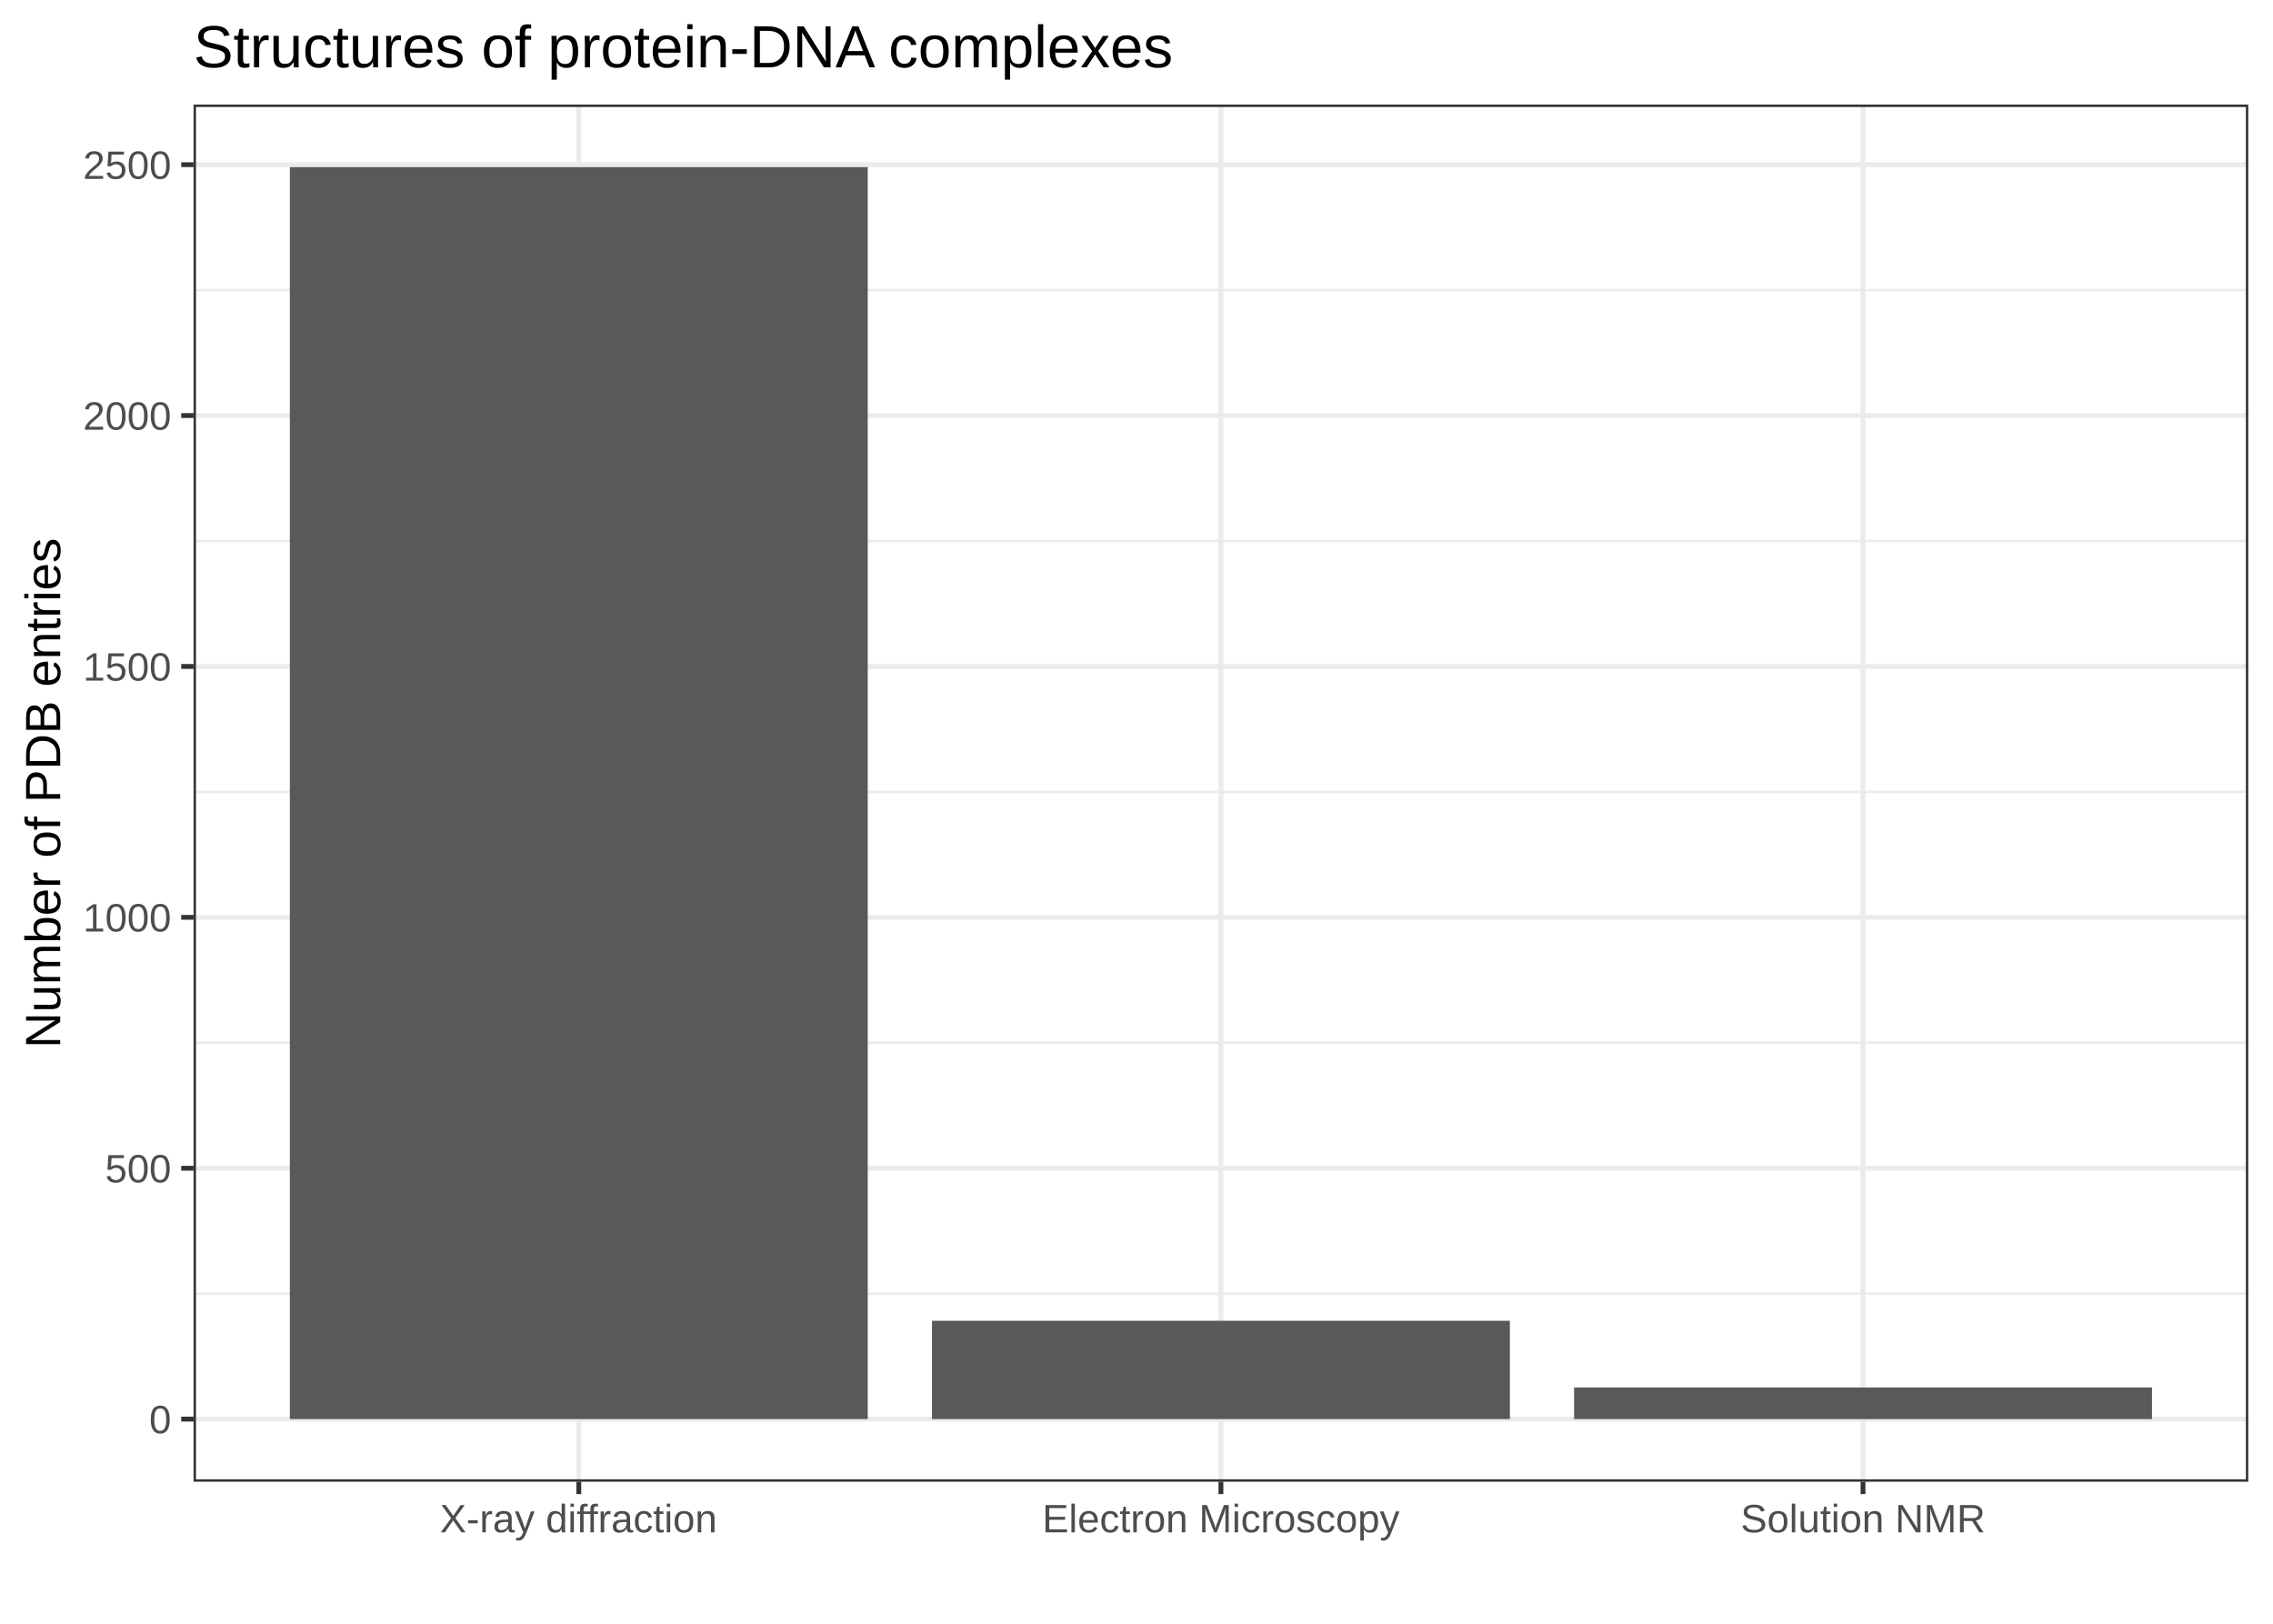
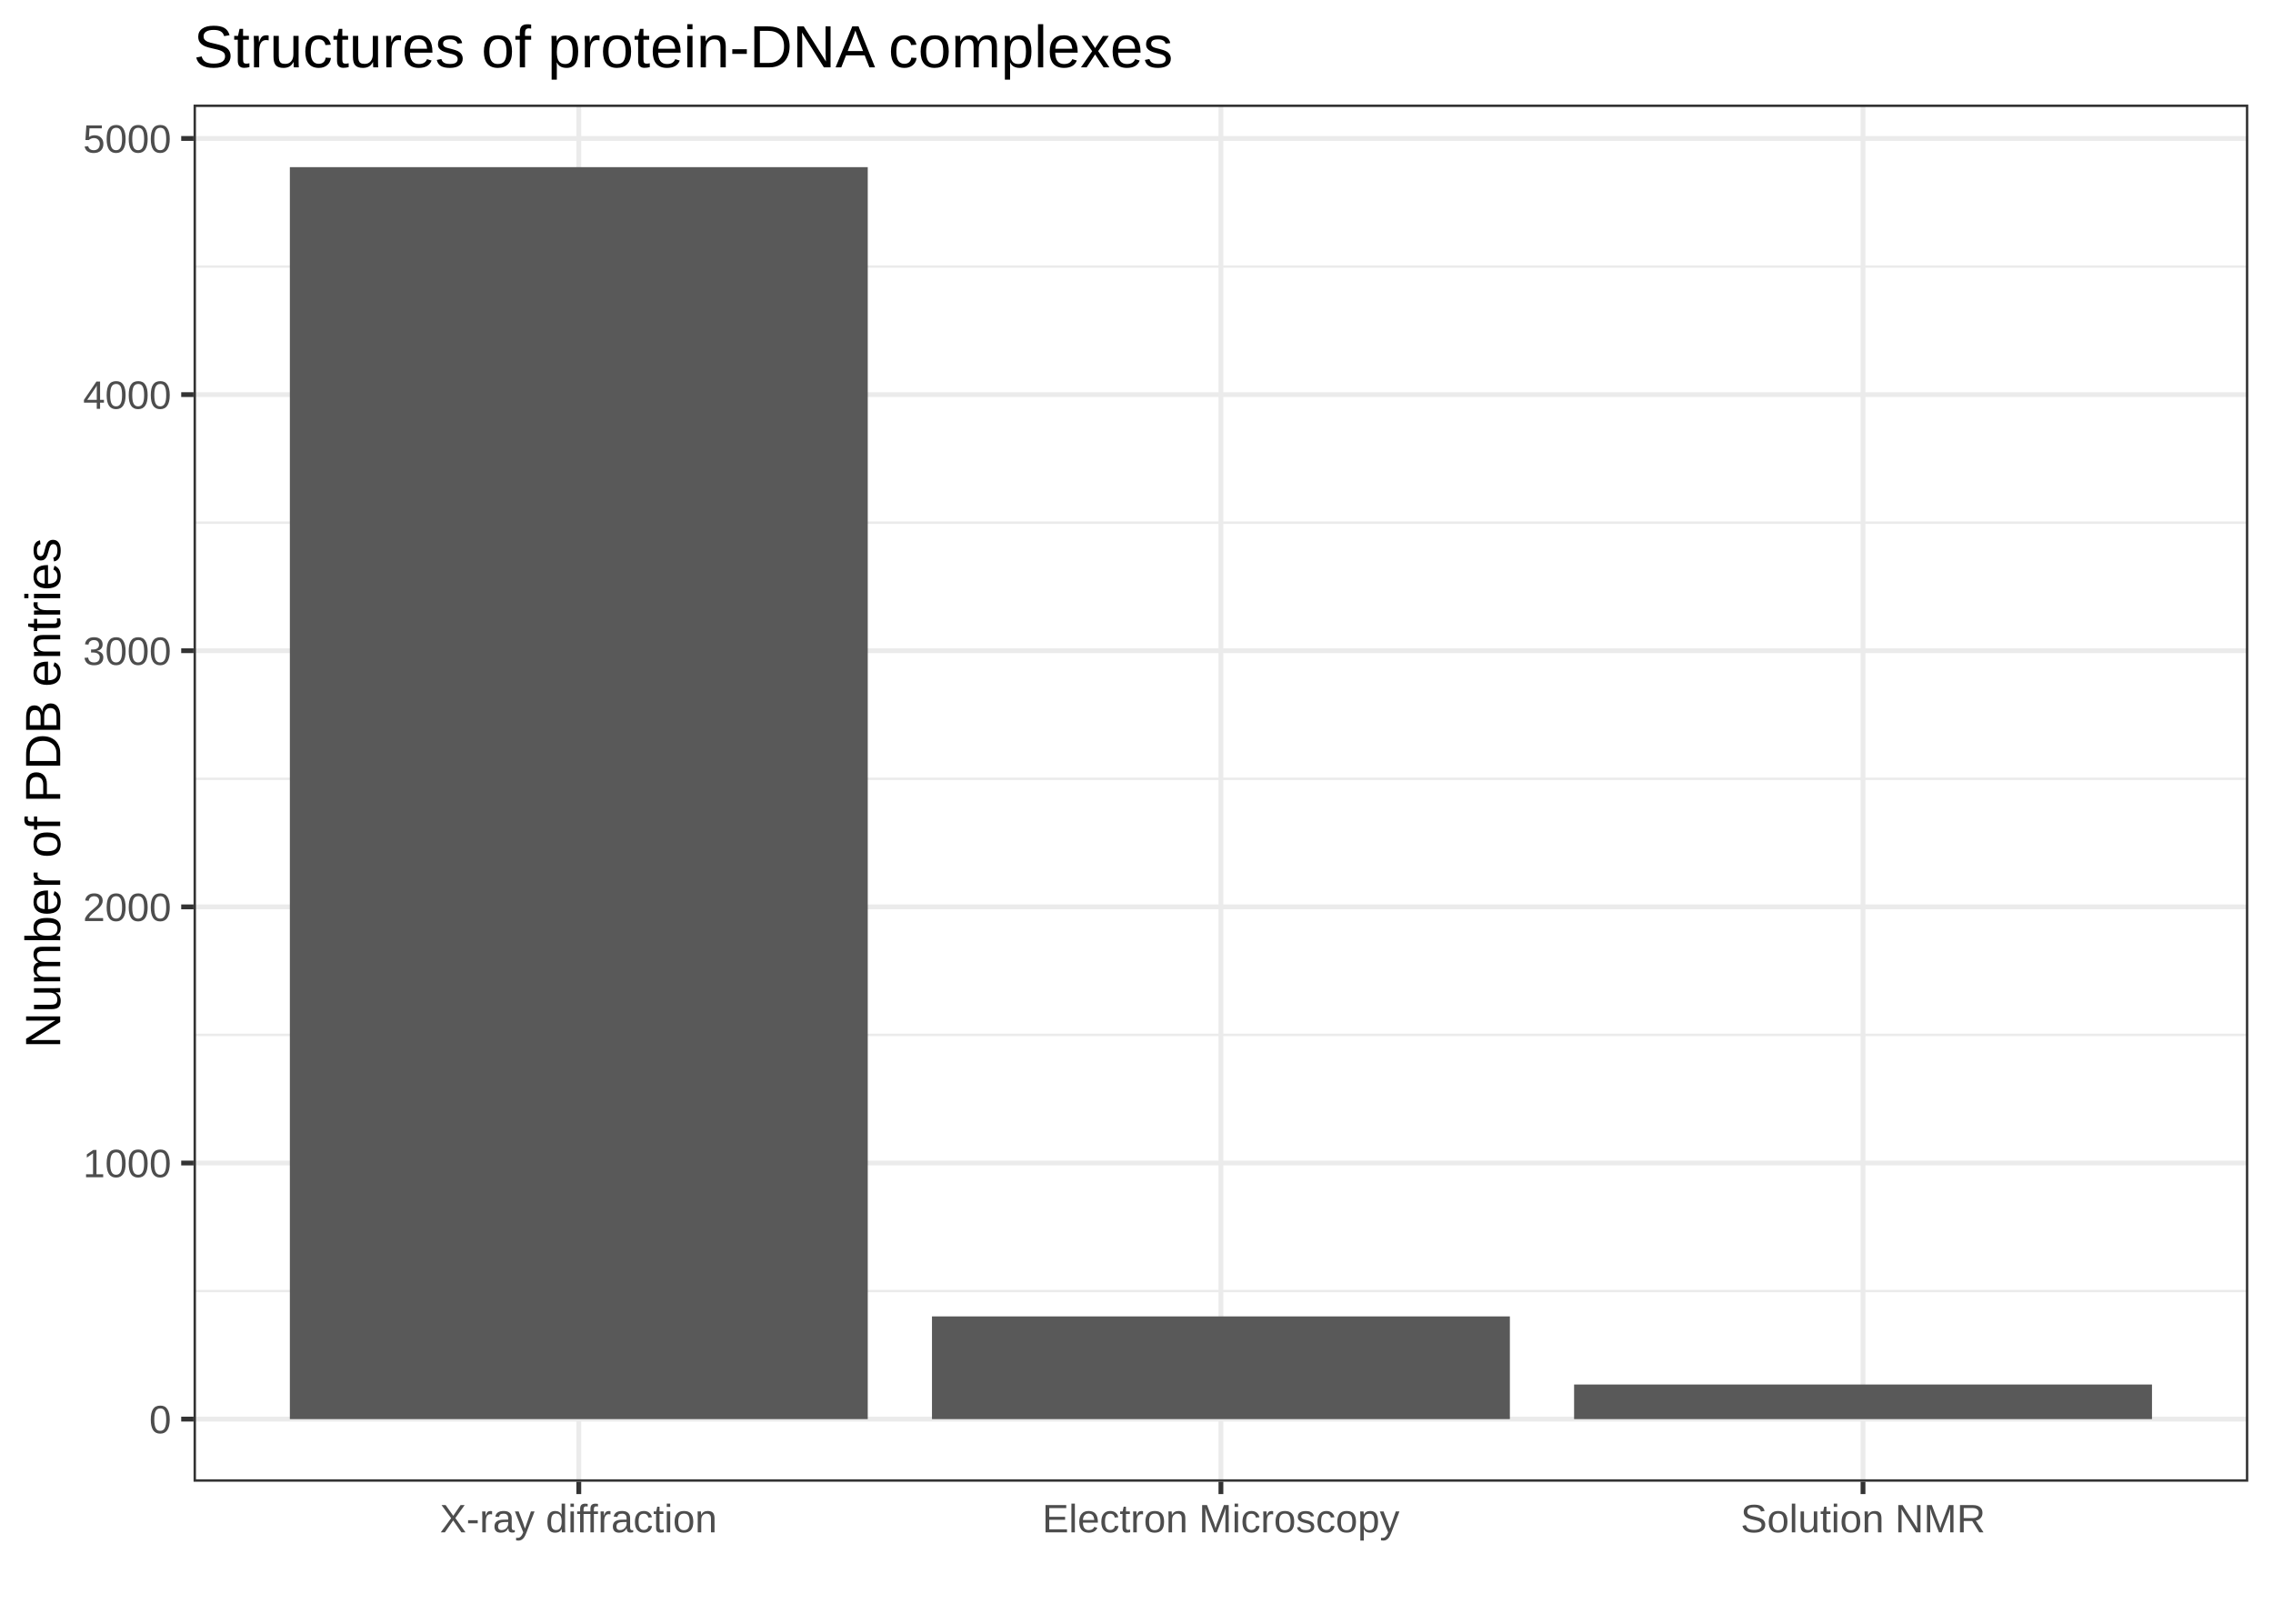
<svg xmlns="http://www.w3.org/2000/svg" viewBox="0 0 504.00 360.00">
  <defs>
    <style type="text/css">
    line, polyline, polygon, path, rect, circle {
      fill: none;
      stroke: #000000;
      stroke-linecap: round;
      stroke-linejoin: round;
      stroke-miterlimit: 10.00;
    }
  </style>
  </defs>
  <rect width="100%" height="100%" style="stroke: none; fill: #FFFFFF;" />
  <rect x="-0" y="0" width="504.00" height="360.00" style="stroke-width: 1.07; stroke: #FFFFFF; fill: #FFFFFF;" />
  <defs>
    <clipPath id="cpNDIuOTJ8NDk4LjUyfDMyOC41MXwyMy4xOQ==">
      <rect x="42.92" y="23.19" width="455.60" height="305.32" />
    </clipPath>
  </defs>
  <rect x="42.92" y="23.19" width="455.60" height="305.32" style="stroke-width: 1.07; stroke: none; fill: #FFFFFF;" clip-path="url(#cpNDIuOTJ8NDk4LjUyfDMyOC41MXwyMy4xOQ==)" />
-   <polyline points="42.92,286.82 498.52,286.82 " style="stroke-width: 0.53; stroke: #EBEBEB; stroke-linecap: butt;" clip-path="url(#cpNDIuOTJ8NDk4LjUyfDMyOC41MXwyMy4xOQ==)" />
-   <polyline points="42.92,231.19 498.52,231.19 " style="stroke-width: 0.53; stroke: #EBEBEB; stroke-linecap: butt;" clip-path="url(#cpNDIuOTJ8NDk4LjUyfDMyOC41MXwyMy4xOQ==)" />
-   <polyline points="42.92,175.57 498.52,175.57 " style="stroke-width: 0.53; stroke: #EBEBEB; stroke-linecap: butt;" clip-path="url(#cpNDIuOTJ8NDk4LjUyfDMyOC41MXwyMy4xOQ==)" />
-   <polyline points="42.92,119.94 498.52,119.94 " style="stroke-width: 0.53; stroke: #EBEBEB; stroke-linecap: butt;" clip-path="url(#cpNDIuOTJ8NDk4LjUyfDMyOC41MXwyMy4xOQ==)" />
-   <polyline points="42.92,64.32 498.52,64.32 " style="stroke-width: 0.53; stroke: #EBEBEB; stroke-linecap: butt;" clip-path="url(#cpNDIuOTJ8NDk4LjUyfDMyOC41MXwyMy4xOQ==)" />
+   <polyline points="42.92,286.24 498.52,286.24 " style="stroke-width: 0.53; stroke: #EBEBEB; stroke-linecap: butt;" clip-path="url(#cpNDIuOTJ8NDk4LjUyfDMyOC41MXwyMy4xOQ==)" />
+   <polyline points="42.92,229.45 498.52,229.45 " style="stroke-width: 0.53; stroke: #EBEBEB; stroke-linecap: butt;" clip-path="url(#cpNDIuOTJ8NDk4LjUyfDMyOC41MXwyMy4xOQ==)" />
+   <polyline points="42.92,172.67 498.52,172.67 " style="stroke-width: 0.53; stroke: #EBEBEB; stroke-linecap: butt;" clip-path="url(#cpNDIuOTJ8NDk4LjUyfDMyOC41MXwyMy4xOQ==)" />
+   <polyline points="42.92,115.88 498.52,115.88 " style="stroke-width: 0.53; stroke: #EBEBEB; stroke-linecap: butt;" clip-path="url(#cpNDIuOTJ8NDk4LjUyfDMyOC41MXwyMy4xOQ==)" />
+   <polyline points="42.92,59.10 498.52,59.10 " style="stroke-width: 0.53; stroke: #EBEBEB; stroke-linecap: butt;" clip-path="url(#cpNDIuOTJ8NDk4LjUyfDMyOC41MXwyMy4xOQ==)" />
  <polyline points="42.92,314.63 498.52,314.63 " style="stroke-width: 1.07; stroke: #EBEBEB; stroke-linecap: butt;" clip-path="url(#cpNDIuOTJ8NDk4LjUyfDMyOC41MXwyMy4xOQ==)" />
-   <polyline points="42.92,259.01 498.52,259.01 " style="stroke-width: 1.07; stroke: #EBEBEB; stroke-linecap: butt;" clip-path="url(#cpNDIuOTJ8NDk4LjUyfDMyOC41MXwyMy4xOQ==)" />
-   <polyline points="42.92,203.38 498.52,203.38 " style="stroke-width: 1.07; stroke: #EBEBEB; stroke-linecap: butt;" clip-path="url(#cpNDIuOTJ8NDk4LjUyfDMyOC41MXwyMy4xOQ==)" />
-   <polyline points="42.92,147.76 498.52,147.76 " style="stroke-width: 1.07; stroke: #EBEBEB; stroke-linecap: butt;" clip-path="url(#cpNDIuOTJ8NDk4LjUyfDMyOC41MXwyMy4xOQ==)" />
-   <polyline points="42.92,92.13 498.52,92.13 " style="stroke-width: 1.07; stroke: #EBEBEB; stroke-linecap: butt;" clip-path="url(#cpNDIuOTJ8NDk4LjUyfDMyOC41MXwyMy4xOQ==)" />
-   <polyline points="42.92,36.51 498.52,36.51 " style="stroke-width: 1.07; stroke: #EBEBEB; stroke-linecap: butt;" clip-path="url(#cpNDIuOTJ8NDk4LjUyfDMyOC41MXwyMy4xOQ==)" />
+   <polyline points="42.92,257.85 498.52,257.85 " style="stroke-width: 1.07; stroke: #EBEBEB; stroke-linecap: butt;" clip-path="url(#cpNDIuOTJ8NDk4LjUyfDMyOC41MXwyMy4xOQ==)" />
+   <polyline points="42.92,201.06 498.52,201.06 " style="stroke-width: 1.07; stroke: #EBEBEB; stroke-linecap: butt;" clip-path="url(#cpNDIuOTJ8NDk4LjUyfDMyOC41MXwyMy4xOQ==)" />
+   <polyline points="42.92,144.27 498.52,144.27 " style="stroke-width: 1.07; stroke: #EBEBEB; stroke-linecap: butt;" clip-path="url(#cpNDIuOTJ8NDk4LjUyfDMyOC41MXwyMy4xOQ==)" />
+   <polyline points="42.92,87.49 498.52,87.49 " style="stroke-width: 1.07; stroke: #EBEBEB; stroke-linecap: butt;" clip-path="url(#cpNDIuOTJ8NDk4LjUyfDMyOC41MXwyMy4xOQ==)" />
+   <polyline points="42.92,30.70 498.52,30.70 " style="stroke-width: 1.07; stroke: #EBEBEB; stroke-linecap: butt;" clip-path="url(#cpNDIuOTJ8NDk4LjUyfDMyOC41MXwyMy4xOQ==)" />
  <polyline points="128.34,328.51 128.34,23.19 " style="stroke-width: 1.07; stroke: #EBEBEB; stroke-linecap: butt;" clip-path="url(#cpNDIuOTJ8NDk4LjUyfDMyOC41MXwyMy4xOQ==)" />
  <polyline points="270.72,328.51 270.72,23.19 " style="stroke-width: 1.07; stroke: #EBEBEB; stroke-linecap: butt;" clip-path="url(#cpNDIuOTJ8NDk4LjUyfDMyOC41MXwyMy4xOQ==)" />
  <polyline points="413.09,328.51 413.09,23.19 " style="stroke-width: 1.07; stroke: #EBEBEB; stroke-linecap: butt;" clip-path="url(#cpNDIuOTJ8NDk4LjUyfDMyOC41MXwyMy4xOQ==)" />
  <rect x="64.27" y="37.06" width="128.14" height="277.57" style="stroke-width: 1.07; stroke: none; stroke-linecap: square; stroke-linejoin: miter; fill: #595959;" clip-path="url(#cpNDIuOTJ8NDk4LjUyfDMyOC41MXwyMy4xOQ==)" />
-   <rect x="206.65" y="292.83" width="128.14" height="21.80" style="stroke-width: 1.07; stroke: none; stroke-linecap: square; stroke-linejoin: miter; fill: #595959;" clip-path="url(#cpNDIuOTJ8NDk4LjUyfDMyOC41MXwyMy4xOQ==)" />
-   <rect x="349.03" y="307.62" width="128.14" height="7.01" style="stroke-width: 1.07; stroke: none; stroke-linecap: square; stroke-linejoin: miter; fill: #595959;" clip-path="url(#cpNDIuOTJ8NDk4LjUyfDMyOC41MXwyMy4xOQ==)" />
+   <rect x="206.65" y="291.86" width="128.14" height="22.77" style="stroke-width: 1.07; stroke: none; stroke-linecap: square; stroke-linejoin: miter; fill: #595959;" clip-path="url(#cpNDIuOTJ8NDk4LjUyfDMyOC41MXwyMy4xOQ==)" />
+   <rect x="349.03" y="306.96" width="128.14" height="7.67" style="stroke-width: 1.07; stroke: none; stroke-linecap: square; stroke-linejoin: miter; fill: #595959;" clip-path="url(#cpNDIuOTJ8NDk4LjUyfDMyOC41MXwyMy4xOQ==)" />
  <rect x="42.92" y="23.19" width="455.60" height="305.32" style="stroke-width: 1.07; stroke: #333333;" clip-path="url(#cpNDIuOTJ8NDk4LjUyfDMyOC41MXwyMy4xOQ==)" />
  <defs>
    <clipPath id="cpMC4wMHw1MDQuMDB8MzYwLjAwfDAuMDA=">
      <rect x="0.00" y="0.00" width="504.00" height="360.00" />
    </clipPath>
  </defs>
  <g clip-path="url(#cpMC4wMHw1MDQuMDB8MzYwLjAwfDAuMDA=)">
    <text x="33.09" y="317.78" style="font-size: 8.80px; fill: #4D4D4D; font-family: Arial;" textLength="4.89px" lengthAdjust="spacingAndGlyphs">0</text>
  </g>
  <g clip-path="url(#cpMC4wMHw1MDQuMDB8MzYwLjAwfDAuMDA=)">
-     <text x="23.30" y="262.16" style="font-size: 8.80px; fill: #4D4D4D; font-family: Arial;" textLength="14.68px" lengthAdjust="spacingAndGlyphs">500</text>
+     <text x="18.41" y="261.00" style="font-size: 8.80px; fill: #4D4D4D; font-family: Arial;" textLength="19.58px" lengthAdjust="spacingAndGlyphs">1000</text>
  </g>
  <g clip-path="url(#cpMC4wMHw1MDQuMDB8MzYwLjAwfDAuMDA=)">
-     <text x="18.41" y="206.53" style="font-size: 8.80px; fill: #4D4D4D; font-family: Arial;" textLength="19.58px" lengthAdjust="spacingAndGlyphs">1000</text>
+     <text x="18.41" y="204.21" style="font-size: 8.80px; fill: #4D4D4D; font-family: Arial;" textLength="19.58px" lengthAdjust="spacingAndGlyphs">2000</text>
  </g>
  <g clip-path="url(#cpMC4wMHw1MDQuMDB8MzYwLjAwfDAuMDA=)">
-     <text x="18.41" y="150.91" style="font-size: 8.80px; fill: #4D4D4D; font-family: Arial;" textLength="19.58px" lengthAdjust="spacingAndGlyphs">1500</text>
+     <text x="18.41" y="147.42" style="font-size: 8.80px; fill: #4D4D4D; font-family: Arial;" textLength="19.58px" lengthAdjust="spacingAndGlyphs">3000</text>
  </g>
  <g clip-path="url(#cpMC4wMHw1MDQuMDB8MzYwLjAwfDAuMDA=)">
-     <text x="18.41" y="95.28" style="font-size: 8.80px; fill: #4D4D4D; font-family: Arial;" textLength="19.58px" lengthAdjust="spacingAndGlyphs">2000</text>
+     <text x="18.41" y="90.64" style="font-size: 8.80px; fill: #4D4D4D; font-family: Arial;" textLength="19.58px" lengthAdjust="spacingAndGlyphs">4000</text>
  </g>
  <g clip-path="url(#cpMC4wMHw1MDQuMDB8MzYwLjAwfDAuMDA=)">
-     <text x="18.41" y="39.66" style="font-size: 8.80px; fill: #4D4D4D; font-family: Arial;" textLength="19.58px" lengthAdjust="spacingAndGlyphs">2500</text>
+     <text x="18.41" y="33.85" style="font-size: 8.80px; fill: #4D4D4D; font-family: Arial;" textLength="19.58px" lengthAdjust="spacingAndGlyphs">5000</text>
  </g>
  <polyline points="40.18,314.63 42.92,314.63 " style="stroke-width: 1.07; stroke: #333333; stroke-linecap: butt;" clip-path="url(#cpMC4wMHw1MDQuMDB8MzYwLjAwfDAuMDA=)" />
-   <polyline points="40.18,259.01 42.92,259.01 " style="stroke-width: 1.07; stroke: #333333; stroke-linecap: butt;" clip-path="url(#cpMC4wMHw1MDQuMDB8MzYwLjAwfDAuMDA=)" />
-   <polyline points="40.18,203.38 42.92,203.38 " style="stroke-width: 1.07; stroke: #333333; stroke-linecap: butt;" clip-path="url(#cpMC4wMHw1MDQuMDB8MzYwLjAwfDAuMDA=)" />
-   <polyline points="40.18,147.76 42.92,147.76 " style="stroke-width: 1.07; stroke: #333333; stroke-linecap: butt;" clip-path="url(#cpMC4wMHw1MDQuMDB8MzYwLjAwfDAuMDA=)" />
-   <polyline points="40.18,92.13 42.92,92.13 " style="stroke-width: 1.07; stroke: #333333; stroke-linecap: butt;" clip-path="url(#cpMC4wMHw1MDQuMDB8MzYwLjAwfDAuMDA=)" />
-   <polyline points="40.18,36.51 42.92,36.51 " style="stroke-width: 1.07; stroke: #333333; stroke-linecap: butt;" clip-path="url(#cpMC4wMHw1MDQuMDB8MzYwLjAwfDAuMDA=)" />
+   <polyline points="40.18,257.85 42.92,257.85 " style="stroke-width: 1.07; stroke: #333333; stroke-linecap: butt;" clip-path="url(#cpMC4wMHw1MDQuMDB8MzYwLjAwfDAuMDA=)" />
+   <polyline points="40.18,201.06 42.92,201.06 " style="stroke-width: 1.07; stroke: #333333; stroke-linecap: butt;" clip-path="url(#cpMC4wMHw1MDQuMDB8MzYwLjAwfDAuMDA=)" />
+   <polyline points="40.18,144.27 42.92,144.27 " style="stroke-width: 1.07; stroke: #333333; stroke-linecap: butt;" clip-path="url(#cpMC4wMHw1MDQuMDB8MzYwLjAwfDAuMDA=)" />
+   <polyline points="40.18,87.49 42.92,87.49 " style="stroke-width: 1.07; stroke: #333333; stroke-linecap: butt;" clip-path="url(#cpMC4wMHw1MDQuMDB8MzYwLjAwfDAuMDA=)" />
+   <polyline points="40.18,30.70 42.92,30.70 " style="stroke-width: 1.07; stroke: #333333; stroke-linecap: butt;" clip-path="url(#cpMC4wMHw1MDQuMDB8MzYwLjAwfDAuMDA=)" />
  <polyline points="128.34,331.25 128.34,328.51 " style="stroke-width: 1.07; stroke: #333333; stroke-linecap: butt;" clip-path="url(#cpMC4wMHw1MDQuMDB8MzYwLjAwfDAuMDA=)" />
  <polyline points="270.72,331.25 270.72,328.51 " style="stroke-width: 1.07; stroke: #333333; stroke-linecap: butt;" clip-path="url(#cpMC4wMHw1MDQuMDB8MzYwLjAwfDAuMDA=)" />
  <polyline points="413.09,331.25 413.09,328.51 " style="stroke-width: 1.07; stroke: #333333; stroke-linecap: butt;" clip-path="url(#cpMC4wMHw1MDQuMDB8MzYwLjAwfDAuMDA=)" />
  <g clip-path="url(#cpMC4wMHw1MDQuMDB8MzYwLjAwfDAuMDA=)">
    <text x="97.53" y="339.74" style="font-size: 8.80px; fill: #4D4D4D; font-family: Arial;" textLength="61.62px" lengthAdjust="spacingAndGlyphs">X-ray diffraction</text>
  </g>
  <g clip-path="url(#cpMC4wMHw1MDQuMDB8MzYwLjAwfDAuMDA=)">
    <text x="231.11" y="339.74" style="font-size: 8.80px; fill: #4D4D4D; font-family: Arial;" textLength="79.23px" lengthAdjust="spacingAndGlyphs">Electron Microscopy</text>
  </g>
  <g clip-path="url(#cpMC4wMHw1MDQuMDB8MzYwLjAwfDAuMDA=)">
    <text x="385.95" y="339.74" style="font-size: 8.80px; fill: #4D4D4D; font-family: Arial;" textLength="54.29px" lengthAdjust="spacingAndGlyphs">Solution NMR</text>
  </g>
  <g clip-path="url(#cpMC4wMHw1MDQuMDB8MzYwLjAwfDAuMDA=)">
    <text transform="translate(13.35,232.40) rotate(-90)" style="font-size: 11.00px; font-family: Arial;" textLength="113.10px" lengthAdjust="spacingAndGlyphs">Number of PDB entries</text>
  </g>
  <g clip-path="url(#cpMC4wMHw1MDQuMDB8MzYwLjAwfDAuMDA=)">
    <text x="42.92" y="14.93" style="font-size: 13.20px; font-family: Arial;" textLength="217.88px" lengthAdjust="spacingAndGlyphs">Structures of protein-DNA complexes</text>
  </g>
</svg>
